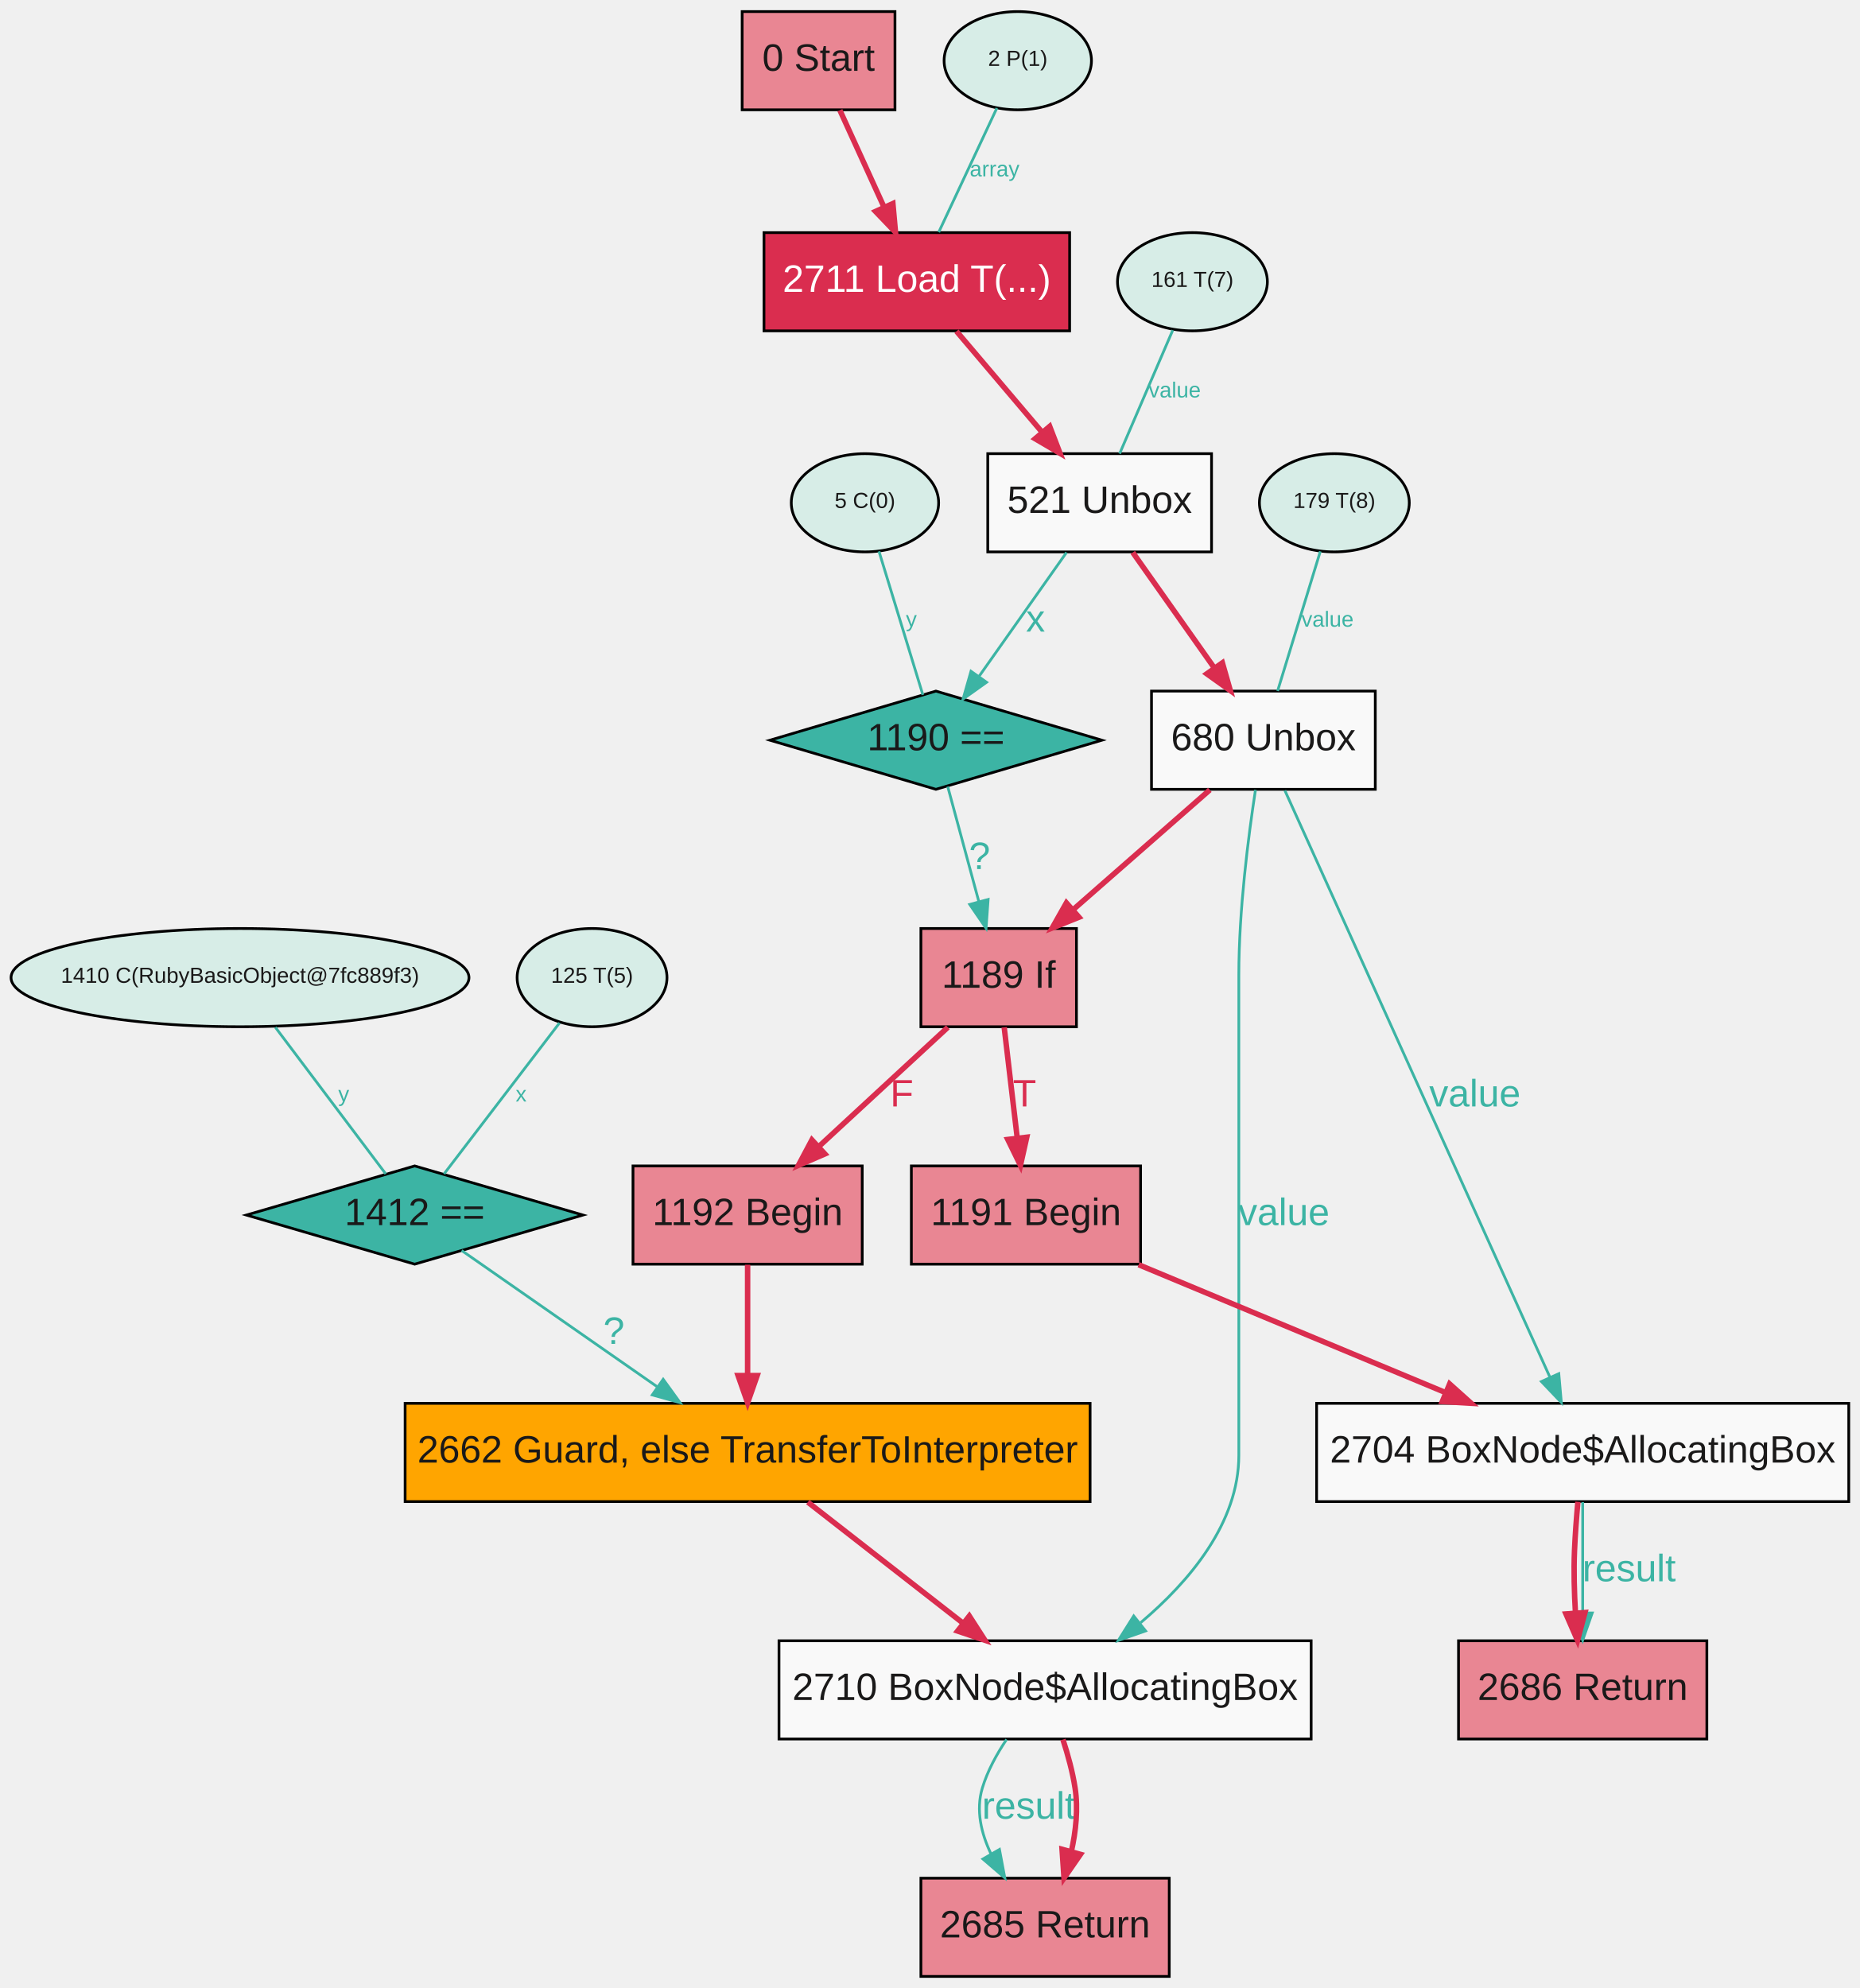
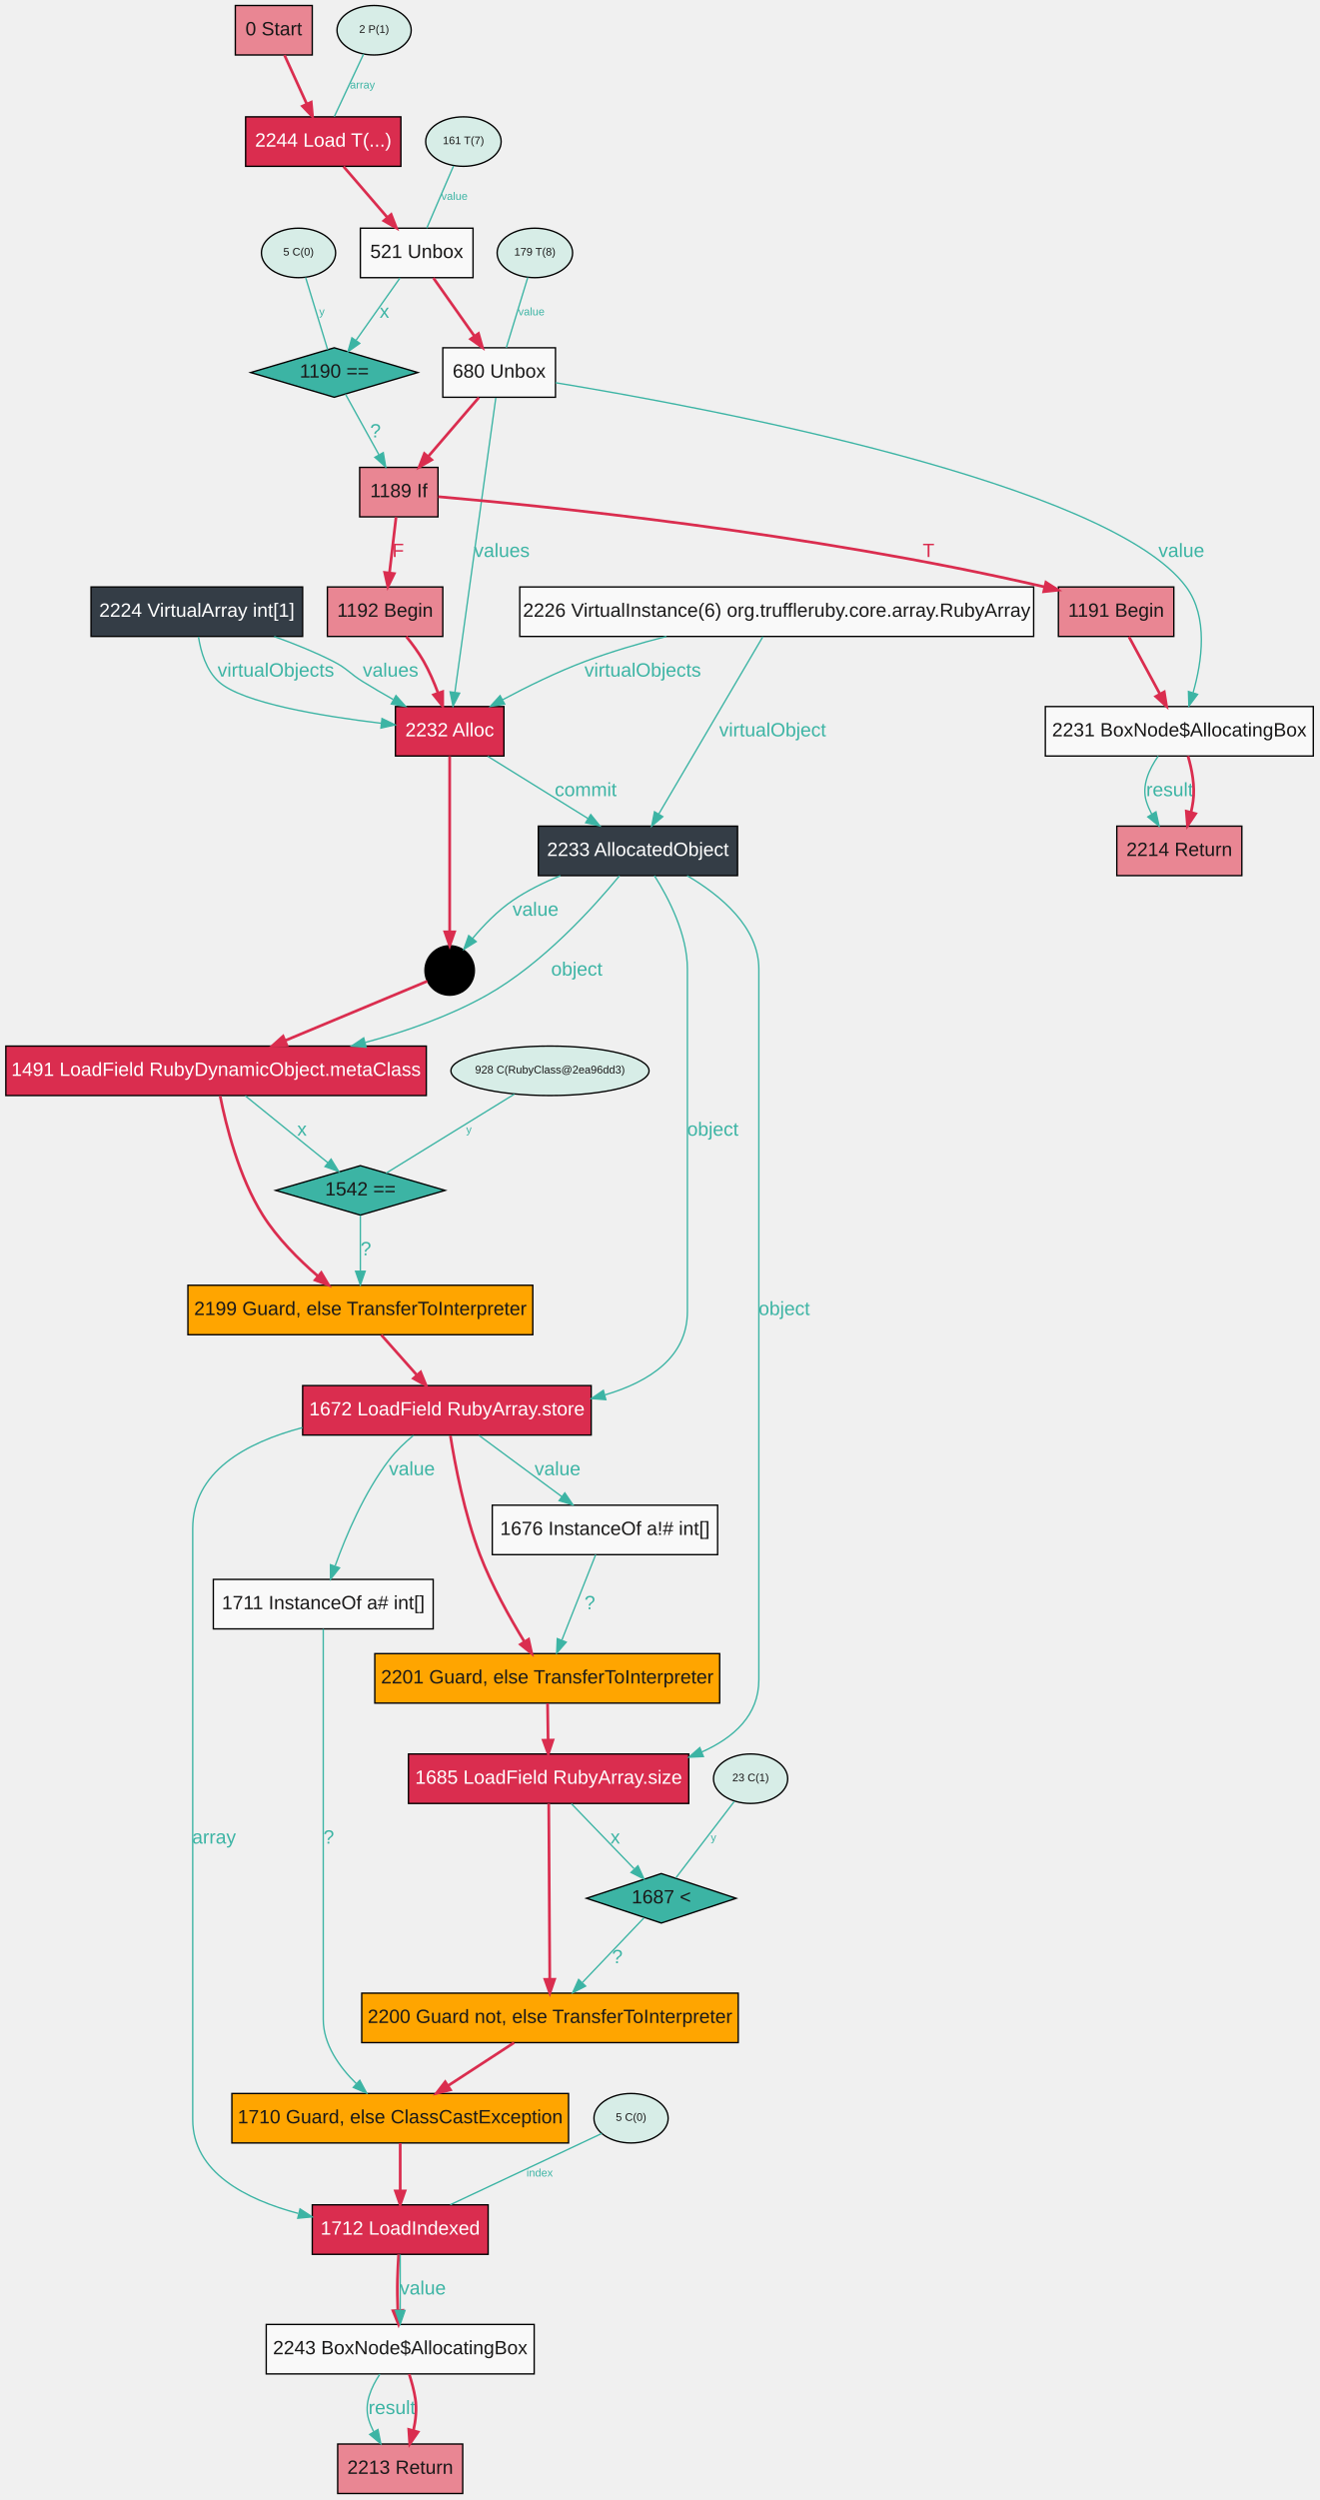
- <svg xmlns="http://www.w3.org/2000/svg" width="681pt" height="728pt" viewBox="0.00 0.00 681.45 728.00">
-   <g id="graph0" class="graph" transform="scale(1 1) rotate(0) translate(4 724)">
+ <svg xmlns="http://www.w3.org/2000/svg" width="960pt" height="1818pt" viewBox="0.00 0.00 959.50 1818.00">
+   <g id="graph0" class="graph" transform="scale(1 1) rotate(0) translate(4 1814)">
    <g id="node1" class="node">
-       <polygon fill="#e98693" stroke="black" points="323.95,-720 267.95,-720 267.95,-684 323.95,-684 323.95,-720" />
-       <text text-anchor="middle" x="295.95" y="-698.3" font-family="Arial" font-size="14.00" fill="#1a1919">0 Start</text>
+       <polygon fill="#e98693" stroke="black" points="223,-1810 167,-1810 167,-1774 223,-1774 223,-1810" />
+       <text text-anchor="middle" x="195" y="-1788.3" font-family="Arial" font-size="14.00" fill="#1a1919">0 Start</text>
+     </g>
+     <g id="node29" class="node">
+       <polygon fill="#da2d4f" stroke="black" points="287.5,-1729 174.5,-1729 174.5,-1693 287.5,-1693 287.5,-1729" />
+       <text text-anchor="middle" x="231" y="-1707.3" font-family="Arial" font-size="14.00" fill="#ffffff">2244 Load T(...)</text>
+     </g>
+     <g id="edge51" class="edge">
+       <path fill="none" stroke="#da2d4f" stroke-width="2" d="M202.81,-1773.86C207.53,-1763.51 213.64,-1750.1 218.96,-1738.41" />
+       <polygon fill="#da2d4f" stroke="#da2d4f" stroke-width="2" points="222.24,-1739.66 223.2,-1729.11 215.87,-1736.76 222.24,-1739.66" />
+     </g>
+     <g id="node2" class="node">
+       <polygon fill="#f9f9f9" stroke="black" points="340,-1648 258,-1648 258,-1612 340,-1612 340,-1648" />
+       <text text-anchor="middle" x="299" y="-1626.3" font-family="Arial" font-size="14.00" fill="#1a1919">521 Unbox</text>
+     </g>
+     <g id="node3" class="node">
+       <polygon fill="#f9f9f9" stroke="black" points="400,-1561 318,-1561 318,-1525 400,-1525 400,-1561" />
+       <text text-anchor="middle" x="359" y="-1539.3" font-family="Arial" font-size="14.00" fill="#1a1919">680 Unbox</text>
+     </g>
+     <g id="edge1" class="edge">
+       <path fill="none" stroke="#da2d4f" stroke-width="2" d="M311.14,-1611.8C319.68,-1599.7 331.26,-1583.3 340.88,-1569.67" />
+       <polygon fill="#da2d4f" stroke="#da2d4f" stroke-width="2" points="343.97,-1571.36 346.88,-1561.18 338.25,-1567.33 343.97,-1571.36" />
+     </g>
+     <g id="node5" class="node">
+       <polygon fill="#3cb4a4" stroke="black" points="239,-1561 178.17,-1543 239,-1525 299.83,-1543 239,-1561" />
+       <text text-anchor="middle" x="239" y="-1539.3" font-family="Arial" font-size="14.00" fill="#1a1919">1190 ==</text>
+     </g>
+     <g id="edge47" class="edge">
+       <path fill="none" stroke="#3cb4a4" d="M286.86,-1611.8C277.61,-1598.7 264.81,-1580.57 254.78,-1566.35" />
+       <polygon fill="#3cb4a4" stroke="#3cb4a4" points="257.57,-1564.23 248.94,-1558.08 251.85,-1568.27 257.57,-1564.23" />
+       <text text-anchor="middle" x="275.5" y="-1582.8" font-family="arial" font-size="14.00" fill="#3cb4a4">x</text>
+     </g>
+     <g id="node4" class="node">
+       <polygon fill="#e98693" stroke="black" points="314.5,-1474 257.5,-1474 257.5,-1438 314.5,-1438 314.5,-1474" />
+       <text text-anchor="middle" x="286" y="-1452.3" font-family="Arial" font-size="14.00" fill="#1a1919">1189 If</text>
+     </g>
+     <g id="edge2" class="edge">
+       <path fill="none" stroke="#da2d4f" stroke-width="2" d="M344.23,-1524.8C333.64,-1512.47 319.22,-1495.68 307.38,-1481.89" />
+       <polygon fill="#da2d4f" stroke="#da2d4f" stroke-width="2" points="309.92,-1479.48 300.75,-1474.18 304.61,-1484.04 309.92,-1479.48" />
+     </g>
+     <g id="node25" class="node">
+       <polygon fill="#f9f9f9" stroke="black" points="951.5,-1300 756.5,-1300 756.5,-1264 951.5,-1264 951.5,-1300" />
+       <text text-anchor="middle" x="854" y="-1278.3" font-family="Arial" font-size="14.00" fill="#1a1919">2231 BoxNode$AllocatingBox</text>
+     </g>
+     <g id="edge35" class="edge">
+       <path fill="none" stroke="#3cb4a4" d="M400.02,-1535.59C509.31,-1517.59 803.06,-1462.9 859,-1387 875.18,-1365.04 870.55,-1332.84 864.02,-1310.1" />
+       <polygon fill="#3cb4a4" stroke="#3cb4a4" points="867.3,-1308.86 860.95,-1300.38 860.63,-1310.97 867.3,-1308.86" />
+       <text text-anchor="middle" x="855.5" y="-1408.8" font-family="arial" font-size="14.00" fill="#3cb4a4">value</text>
+     </g>
+     <g id="node26" class="node">
+       <polygon fill="#da2d4f" stroke="black" points="362.5,-1300 283.5,-1300 283.5,-1264 362.5,-1264 362.5,-1300" />
+       <text text-anchor="middle" x="323" y="-1278.3" font-family="Arial" font-size="14.00" fill="#ffffff">2232 Alloc</text>
+     </g>
+     <g id="edge40" class="edge">
+       <path fill="none" stroke="#3cb4a4" d="M356.58,-1524.6C350.45,-1480.46 334.23,-1363.83 326.81,-1310.42" />
+       <polygon fill="#3cb4a4" stroke="#3cb4a4" points="330.25,-1309.74 325.41,-1300.32 323.32,-1310.71 330.25,-1309.74" />
+       <text text-anchor="middle" x="361" y="-1408.8" font-family="arial" font-size="14.00" fill="#3cb4a4">values</text>
+     </g>
+     <g id="node6" class="node">
+       <polygon fill="#e98693" stroke="black" points="850,-1387 766,-1387 766,-1351 850,-1351 850,-1387" />
+       <text text-anchor="middle" x="808" y="-1365.3" font-family="Arial" font-size="14.00" fill="#1a1919">1191 Begin</text>
+     </g>
+     <g id="edge4" class="edge">
+       <path fill="none" stroke="#da2d4f" stroke-width="2" d="M314.74,-1452.65C387.4,-1446.33 584.3,-1426.84 755.9,-1387.03" />
+       <polygon fill="#da2d4f" stroke="#da2d4f" stroke-width="2" points="756.93,-1390.38 765.87,-1384.69 755.33,-1383.57 756.93,-1390.38" />
+       <text text-anchor="middle" x="671.5" y="-1408.8" font-family="arial" font-size="14.00" fill="#da2d4f">T</text>
+     </g>
+     <g id="node7" class="node">
+       <polygon fill="#e98693" stroke="black" points="318,-1387 234,-1387 234,-1351 318,-1351 318,-1387" />
+       <text text-anchor="middle" x="276" y="-1365.3" font-family="Arial" font-size="14.00" fill="#1a1919">1192 Begin</text>
+     </g>
+     <g id="edge5" class="edge">
+       <path fill="none" stroke="#da2d4f" stroke-width="2" d="M283.98,-1437.8C282.61,-1426.16 280.77,-1410.55 279.2,-1397.24" />
+       <polygon fill="#da2d4f" stroke="#da2d4f" stroke-width="2" points="282.67,-1396.7 278.02,-1387.18 275.71,-1397.52 282.67,-1396.7" />
+       <text text-anchor="middle" x="285.5" y="-1408.8" font-family="arial" font-size="14.00" fill="#da2d4f">F</text>
+     </g>
+     <g id="edge3" class="edge">
+       <path fill="none" stroke="#3cb4a4" d="M247.19,-1527.19C253.87,-1515.1 263.49,-1497.7 271.48,-1483.25" />
+       <polygon fill="#3cb4a4" stroke="#3cb4a4" points="274.67,-1484.72 276.45,-1474.27 268.55,-1481.33 274.67,-1484.72" />
+       <text text-anchor="middle" x="269" y="-1495.8" font-family="arial" font-size="14.00" fill="#3cb4a4">?</text>
+     </g>
+     <g id="edge7" class="edge">
+       <path fill="none" stroke="#da2d4f" stroke-width="2" d="M817.31,-1350.8C823.79,-1338.82 832.56,-1322.62 839.9,-1309.06" />
+       <polygon fill="#da2d4f" stroke="#da2d4f" stroke-width="2" points="843.02,-1310.64 844.71,-1300.18 836.87,-1307.3 843.02,-1310.64" />
+     </g>
+     <g id="edge8" class="edge">
+       <path fill="none" stroke="#da2d4f" stroke-width="2" d="M291.38,-1350.97C295.83,-1345.49 300.45,-1339.22 304,-1333 308.1,-1325.82 311.64,-1317.59 314.53,-1309.91" />
+       <polygon fill="#da2d4f" stroke="#da2d4f" stroke-width="2" points="317.9,-1310.85 317.92,-1300.26 311.3,-1308.53 317.9,-1310.85" />
+     </g>
+     <g id="node8" class="node">
+       <ellipse fill="black" stroke="black" cx="323" cy="-1108" rx="18" ry="18" />
+     </g>
+     <g id="node9" class="node">
+       <polygon fill="#da2d4f" stroke="black" points="306,-1053 0,-1053 0,-1017 306,-1017 306,-1053" />
+       <text text-anchor="middle" x="153" y="-1031.3" font-family="Arial" font-size="14.00" fill="#ffffff">1491 LoadField RubyDynamicObject.metaClass</text>
+     </g>
+     <g id="edge10" class="edge">
+       <path fill="none" stroke="#da2d4f" stroke-width="2" d="M306.7,-1100.19C283.15,-1090.36 238.59,-1071.75 203.49,-1057.09" />
+       <polygon fill="#da2d4f" stroke="#da2d4f" stroke-width="2" points="204.44,-1053.69 193.86,-1053.07 201.74,-1060.15 204.44,-1053.69" />
+     </g>
+     <g id="node10" class="node">
+       <polygon fill="#3cb4a4" stroke="black" points="258,-966 196.33,-948 258,-930 319.67,-948 258,-966" />
+       <text text-anchor="middle" x="258" y="-944.3" font-family="Arial" font-size="14.00" fill="#1a1919">1542 ==</text>
+     </g>
+     <g id="edge13" class="edge">
+       <path fill="none" stroke="#3cb4a4" d="M174.25,-1016.8C191.71,-1002.66 216.42,-982.66 234.48,-968.04" />
+       <polygon fill="#3cb4a4" stroke="#3cb4a4" points="236.68,-970.76 242.25,-961.75 232.28,-965.32 236.68,-970.76" />
+       <text text-anchor="middle" x="215.5" y="-987.8" font-family="arial" font-size="14.00" fill="#3cb4a4">x</text>
+     </g>
+     <g id="node18" class="node">
+       <polygon fill="#ffa500" stroke="black" points="383.5,-879 132.5,-879 132.5,-843 383.5,-843 383.5,-879" />
+       <text text-anchor="middle" x="258" y="-857.3" font-family="Arial" font-size="14.00" fill="#1a1919">2199 Guard, else TransferToInterpreter</text>
+     </g>
+     <g id="edge12" class="edge">
+       <path fill="none" stroke="#da2d4f" stroke-width="2" d="M155.96,-1016.69C160.24,-995.1 169.6,-957.66 187,-930 197.56,-913.21 213.16,-897.66 227.05,-885.67" />
+       <polygon fill="#da2d4f" stroke="#da2d4f" stroke-width="2" points="229.55,-888.14 234.98,-879.04 225.06,-882.77 229.55,-888.14" />
+     </g>
+     <g id="edge27" class="edge">
+       <path fill="none" stroke="#3cb4a4" d="M258,-929.8C258,-918.16 258,-902.55 258,-889.24" />
+       <polygon fill="#3cb4a4" stroke="#3cb4a4" points="261.5,-889.18 258,-879.18 254.5,-889.18 261.5,-889.18" />
+       <text text-anchor="middle" x="262" y="-900.8" font-family="arial" font-size="14.00" fill="#3cb4a4">?</text>
+     </g>
+     <g id="node11" class="node">
+       <polygon fill="#da2d4f" stroke="black" points="426,-806 216,-806 216,-770 426,-770 426,-806" />
+       <text text-anchor="middle" x="321" y="-784.3" font-family="Arial" font-size="14.00" fill="#ffffff">1672 LoadField RubyArray.store</text>
+     </g>
+     <g id="node12" class="node">
+       <polygon fill="#f9f9f9" stroke="black" points="518,-719 354,-719 354,-683 518,-683 518,-719" />
+       <text text-anchor="middle" x="436" y="-697.3" font-family="Arial" font-size="14.00" fill="#1a1919">1676 InstanceOf a!# int[]</text>
+     </g>
+     <g id="edge17" class="edge">
+       <path fill="none" stroke="#3cb4a4" d="M344.27,-769.8C361.65,-756.95 385.59,-739.26 404.66,-725.17" />
+       <polygon fill="#3cb4a4" stroke="#3cb4a4" points="406.8,-727.93 412.76,-719.18 402.64,-722.3 406.8,-727.93" />
+       <text text-anchor="middle" x="401.5" y="-740.8" font-family="arial" font-size="14.00" fill="#3cb4a4">value</text>
+     </g>
+     <g id="node16" class="node">
+       <polygon fill="#f9f9f9" stroke="black" points="311,-665 151,-665 151,-629 311,-629 311,-665" />
+       <text text-anchor="middle" x="231" y="-643.3" font-family="Arial" font-size="14.00" fill="#1a1919">1711 InstanceOf a# int[]</text>
+     </g>
+     <g id="edge24" class="edge">
+       <path fill="none" stroke="#3cb4a4" d="M296.61,-769.76C290.34,-764.55 283.97,-758.48 279,-752 260.93,-728.43 247.6,-696.97 239.64,-674.84" />
+       <polygon fill="#3cb4a4" stroke="#3cb4a4" points="242.85,-673.4 236.26,-665.1 236.23,-675.69 242.85,-673.4" />
+       <text text-anchor="middle" x="295.5" y="-740.8" font-family="arial" font-size="14.00" fill="#3cb4a4">value</text>
+     </g>
+     <g id="node17" class="node">
+       <polygon fill="#da2d4f" stroke="black" points="351,-210 223,-210 223,-174 351,-174 351,-210" />
+       <text text-anchor="middle" x="287" y="-188.3" font-family="Arial" font-size="14.00" fill="#ffffff">1712 LoadIndexed</text>
+     </g>
+     <g id="edge46" class="edge">
+       <path fill="none" stroke="#3cb4a4" d="M215.8,-775.4C174.15,-764.39 136,-743.09 136,-702 136,-702 136,-702 136,-272 136,-233.71 174.6,-213.94 212.77,-203.76" />
+       <polygon fill="#3cb4a4" stroke="#3cb4a4" points="214.09,-207.04 222.96,-201.25 212.42,-200.24 214.09,-207.04" />
+       <text text-anchor="middle" x="151.5" y="-472.8" font-family="arial" font-size="14.00" fill="#3cb4a4">array</text>
+     </g>
+     <g id="node20" class="node">
+       <polygon fill="#ffa500" stroke="black" points="519.5,-611 268.5,-611 268.5,-575 519.5,-575 519.5,-611" />
+       <text text-anchor="middle" x="394" y="-589.3" font-family="Arial" font-size="14.00" fill="#1a1919">2201 Guard, else TransferToInterpreter</text>
+     </g>
+     <g id="edge16" class="edge">
+       <path fill="none" stroke="#da2d4f" stroke-width="2" d="M323.5,-769.64C326.86,-748.63 333.75,-712.43 345,-683 353.5,-660.76 366.66,-637.22 377.2,-619.95" />
+       <polygon fill="#da2d4f" stroke="#da2d4f" stroke-width="2" points="380.44,-621.38 382.75,-611.04 374.49,-617.68 380.44,-621.38" />
+     </g>
+     <g id="edge31" class="edge">
+       <path fill="none" stroke="#3cb4a4" d="M429.25,-682.97C422.62,-666.22 412.39,-640.41 404.66,-620.89" />
+       <polygon fill="#3cb4a4" stroke="#3cb4a4" points="407.81,-619.35 400.87,-611.34 401.3,-621.93 407.81,-619.35" />
+       <text text-anchor="middle" x="425" y="-643.3" font-family="arial" font-size="14.00" fill="#3cb4a4">?</text>
+     </g>
+     <g id="node13" class="node">
+       <polygon fill="#da2d4f" stroke="black" points="497,-538 293,-538 293,-502 497,-502 497,-538" />
+       <text text-anchor="middle" x="395" y="-516.3" font-family="Arial" font-size="14.00" fill="#ffffff">1685 LoadField RubyArray.size</text>
    </g>
    <g id="node14" class="node">
-       <polygon fill="#da2d4f" stroke="black" points="387.95,-639 275.95,-639 275.95,-603 387.95,-603 387.95,-639" />
-       <text text-anchor="middle" x="331.95" y="-617.3" font-family="Arial" font-size="14.00" fill="#ffffff">2711 Load T(...)</text>
+       <polygon fill="#3cb4a4" stroke="black" points="477,-451 422.54,-433 477,-415 531.46,-433 477,-451" />
+       <text text-anchor="middle" x="477" y="-429.3" font-family="Arial" font-size="14.00" fill="#1a1919">1687 &lt;</text>
+     </g>
+     <g id="edge20" class="edge">
+       <path fill="none" stroke="#3cb4a4" d="M411.59,-501.8C424.78,-488.13 443.27,-468.97 457.22,-454.5" />
+       <polygon fill="#3cb4a4" stroke="#3cb4a4" points="460.02,-456.64 464.45,-447.01 454.99,-451.78 460.02,-456.64" />
+       <text text-anchor="middle" x="443.5" y="-472.8" font-family="arial" font-size="14.00" fill="#3cb4a4">x</text>
+     </g>
+     <g id="node19" class="node">
+       <polygon fill="#ffa500" stroke="black" points="533,-364 259,-364 259,-328 533,-328 533,-364" />
+       <text text-anchor="middle" x="396" y="-342.3" font-family="Arial" font-size="14.00" fill="#1a1919">2200 Guard not, else TransferToInterpreter</text>
+     </g>
+     <g id="edge19" class="edge">
+       <path fill="none" stroke="#da2d4f" stroke-width="2" d="M395.1,-501.88C395.27,-472 395.63,-410.11 395.84,-374.27" />
+       <polygon fill="#da2d4f" stroke="#da2d4f" stroke-width="2" points="399.34,-374.07 395.9,-364.05 392.34,-374.03 399.34,-374.07" />
+     </g>
+     <g id="edge29" class="edge">
+       <path fill="none" stroke="#3cb4a4" d="M464.34,-418.72C452.45,-406.23 434.34,-387.23 419.75,-371.92" />
+       <polygon fill="#3cb4a4" stroke="#3cb4a4" points="421.92,-369.13 412.49,-364.3 416.85,-373.96 421.92,-369.13" />
+       <text text-anchor="middle" x="445" y="-385.8" font-family="arial" font-size="14.00" fill="#3cb4a4">?</text>
+     </g>
+     <g id="node15" class="node">
+       <polygon fill="#ffa500" stroke="black" points="409.5,-291 164.5,-291 164.5,-255 409.5,-255 409.5,-291" />
+       <text text-anchor="middle" x="287" y="-269.3" font-family="Arial" font-size="14.00" fill="#1a1919">1710 Guard, else ClassCastException</text>
    </g>
    <g id="edge23" class="edge">
-       <path fill="none" stroke="#da2d4f" stroke-width="2" d="M303.76,-683.86C308.48,-673.51 314.59,-660.1 319.91,-648.41" />
-       <polygon fill="#da2d4f" stroke="#da2d4f" stroke-width="2" points="323.19,-649.66 324.15,-639.11 316.82,-646.76 323.19,-649.66" />
-     </g>
-     <g id="node2" class="node">
-       <polygon fill="#f9f9f9" stroke="black" points="439.95,-558 357.95,-558 357.95,-522 439.95,-522 439.95,-558" />
-       <text text-anchor="middle" x="398.95" y="-536.3" font-family="Arial" font-size="14.00" fill="#1a1919">521 Unbox</text>
-     </g>
-     <g id="node3" class="node">
-       <polygon fill="#f9f9f9" stroke="black" points="499.95,-471 417.95,-471 417.95,-435 499.95,-435 499.95,-471" />
-       <text text-anchor="middle" x="458.95" y="-449.3" font-family="Arial" font-size="14.00" fill="#1a1919">680 Unbox</text>
-     </g>
-     <g id="edge1" class="edge">
-       <path fill="none" stroke="#da2d4f" stroke-width="2" d="M411.09,-521.8C419.63,-509.7 431.21,-493.3 440.83,-479.67" />
-       <polygon fill="#da2d4f" stroke="#da2d4f" stroke-width="2" points="443.92,-481.36 446.83,-471.18 438.2,-477.33 443.92,-481.36" />
-     </g>
-     <g id="node5" class="node">
-       <polygon fill="#3cb4a4" stroke="black" points="338.95,-471 278.12,-453 338.95,-435 399.78,-453 338.95,-471" />
-       <text text-anchor="middle" x="338.95" y="-449.3" font-family="Arial" font-size="14.00" fill="#1a1919">1190 ==</text>
+       <path fill="none" stroke="#da2d4f" stroke-width="2" d="M287,-254.86C287,-244.71 287,-231.63 287,-220.12" />
+       <polygon fill="#da2d4f" stroke="#da2d4f" stroke-width="2" points="290.5,-220.11 287,-210.11 283.5,-220.11 290.5,-220.11" />
+     </g>
+     <g id="edge22" class="edge">
+       <path fill="none" stroke="#3cb4a4" d="M231,-628.94C231,-611.02 231,-582.03 231,-557 231,-557 231,-557 231,-345 231,-326.76 242.54,-310.45 255.14,-298.08" />
+       <polygon fill="#3cb4a4" stroke="#3cb4a4" points="257.58,-300.59 262.6,-291.26 252.86,-295.42 257.58,-300.59" />
+       <text text-anchor="middle" x="235" y="-472.8" font-family="arial" font-size="14.00" fill="#3cb4a4">?</text>
+     </g>
+     <g id="node28" class="node">
+       <polygon fill="#f9f9f9" stroke="black" points="384.5,-123 189.5,-123 189.5,-87 384.5,-87 384.5,-123" />
+       <text text-anchor="middle" x="287" y="-101.3" font-family="Arial" font-size="14.00" fill="#1a1919">2243 BoxNode$AllocatingBox</text>
+     </g>
+     <g id="edge26" class="edge">
+       <path fill="none" stroke="#da2d4f" stroke-width="2" d="M285.83,-173.92C285.49,-168.22 285.17,-161.84 285,-156 284.79,-148.65 284.94,-140.69 285.23,-133.33" />
+       <polygon fill="#da2d4f" stroke="#da2d4f" stroke-width="2" points="288.74,-133.28 285.73,-123.12 281.74,-132.94 288.74,-133.28" />
+     </g>
+     <g id="edge44" class="edge">
+       <path fill="none" stroke="#3cb4a4" d="M287,-173.8C287,-162.16 287,-146.55 287,-133.24" />
+       <polygon fill="#3cb4a4" stroke="#3cb4a4" points="290.5,-133.18 287,-123.18 283.5,-133.18 290.5,-133.18" />
+       <text text-anchor="middle" x="303.5" y="-144.8" font-family="arial" font-size="14.00" fill="#3cb4a4">value</text>
+     </g>
+     <g id="edge28" class="edge">
+       <path fill="none" stroke="#da2d4f" stroke-width="2" d="M273.25,-842.81C280.99,-834.09 290.53,-823.34 299.04,-813.75" />
+       <polygon fill="#da2d4f" stroke="#da2d4f" stroke-width="2" points="301.87,-815.83 305.89,-806.03 296.63,-811.19 301.87,-815.83" />
+     </g>
+     <g id="edge30" class="edge">
+       <path fill="none" stroke="#da2d4f" stroke-width="2" d="M369.89,-327.99C355.44,-318.58 337.29,-306.76 321.66,-296.57" />
+       <polygon fill="#da2d4f" stroke="#da2d4f" stroke-width="2" points="323.56,-293.64 313.27,-291.11 319.74,-299.5 323.56,-293.64" />
+     </g>
+     <g id="edge32" class="edge">
+       <path fill="none" stroke="#da2d4f" stroke-width="2" d="M394.24,-574.81C394.36,-566.79 394.49,-557.05 394.62,-548.07" />
+       <polygon fill="#da2d4f" stroke="#da2d4f" stroke-width="2" points="398.12,-548.08 394.76,-538.03 391.12,-547.98 398.12,-548.08" />
+     </g>
+     <g id="node21" class="node">
+       <polygon fill="#e98693" stroke="black" points="332.5,-36 241.5,-36 241.5,0 332.5,0 332.5,-36" />
+       <text text-anchor="middle" x="287" y="-14.3" font-family="Arial" font-size="14.00" fill="#1a1919">2213 Return</text>
+     </g>
+     <g id="node22" class="node">
+       <polygon fill="#e98693" stroke="black" points="899.5,-1213 808.5,-1213 808.5,-1177 899.5,-1177 899.5,-1213" />
+       <text text-anchor="middle" x="854" y="-1191.3" font-family="Arial" font-size="14.00" fill="#1a1919">2214 Return</text>
+     </g>
+     <g id="node23" class="node">
+       <polygon fill="#343d46" stroke="black" points="216,-1387 62,-1387 62,-1351 216,-1351 216,-1387" />
+       <text text-anchor="middle" x="139" y="-1365.3" font-family="Arial" font-size="14.00" fill="#ffffff">2224 VirtualArray int[1]</text>
+     </g>
+     <g id="edge38" class="edge">
+       <path fill="none" stroke="#3cb4a4" d="M140.18,-1350.81C141.85,-1339.89 145.79,-1326.3 155,-1318 172.16,-1302.54 230.18,-1292.97 273.25,-1287.82" />
+       <polygon fill="#3cb4a4" stroke="#3cb4a4" points="273.76,-1291.29 283.3,-1286.67 272.96,-1284.33 273.76,-1291.29" />
+       <text text-anchor="middle" x="196.5" y="-1321.8" font-family="arial" font-size="14.00" fill="#3cb4a4">virtualObjects</text>
+     </g>
+     <g id="edge39" class="edge">
+       <path fill="none" stroke="#3cb4a4" d="M195.3,-1350.93C209.53,-1345.85 224.59,-1339.8 238,-1333 248.56,-1327.65 249.93,-1324.21 260,-1318 266.96,-1313.7 274.48,-1309.32 281.81,-1305.17" />
+       <polygon fill="#3cb4a4" stroke="#3cb4a4" points="283.92,-1308 290.95,-1300.07 280.51,-1301.89 283.92,-1308" />
+       <text text-anchor="middle" x="280" y="-1321.8" font-family="arial" font-size="14.00" fill="#3cb4a4">values</text>
+     </g>
+     <g id="node24" class="node">
+       <polygon fill="#f9f9f9" stroke="black" points="748,-1387 374,-1387 374,-1351 748,-1351 748,-1387" />
+       <text text-anchor="middle" x="561" y="-1365.3" font-family="Arial" font-size="14.00" fill="#1a1919">2226 VirtualInstance(6) org.truffleruby.core.array.RubyArray</text>
+     </g>
+     <g id="edge37" class="edge">
+       <path fill="none" stroke="#3cb4a4" d="M480.69,-1350.99C461.22,-1345.99 440.65,-1339.96 422,-1333 401.41,-1325.32 379.51,-1314.55 361.55,-1304.97" />
+       <polygon fill="#3cb4a4" stroke="#3cb4a4" points="363.01,-1301.78 352.55,-1300.1 359.68,-1307.94 363.01,-1301.78" />
+       <text text-anchor="middle" x="463.5" y="-1321.8" font-family="arial" font-size="14.00" fill="#3cb4a4">virtualObjects</text>
+     </g>
+     <g id="node27" class="node">
+       <polygon fill="#343d46" stroke="black" points="532.5,-1213 387.5,-1213 387.5,-1177 532.5,-1177 532.5,-1213" />
+       <text text-anchor="middle" x="460" y="-1191.3" font-family="Arial" font-size="14.00" fill="#ffffff">2233 AllocatedObject</text>
+     </g>
+     <g id="edge42" class="edge">
+       <path fill="none" stroke="#3cb4a4" d="M550.95,-1350.88C533.17,-1320.61 496.12,-1257.51 475.21,-1221.9" />
+       <polygon fill="#3cb4a4" stroke="#3cb4a4" points="478.09,-1219.9 470.01,-1213.05 472.06,-1223.45 478.09,-1219.9" />
+       <text text-anchor="middle" x="558" y="-1278.3" font-family="arial" font-size="14.00" fill="#3cb4a4">virtualObject</text>
+     </g>
+     <g id="edge34" class="edge">
+       <path fill="none" stroke="#3cb4a4" d="M838.62,-1263.92C831.99,-1254.49 826.47,-1242.4 830,-1231 830.98,-1227.83 832.36,-1224.7 833.96,-1221.68" />
+       <polygon fill="#3cb4a4" stroke="#3cb4a4" points="837,-1223.42 839.29,-1213.07 831.05,-1219.74 837,-1223.42" />
+       <text text-anchor="middle" x="847" y="-1234.8" font-family="arial" font-size="14.00" fill="#3cb4a4">result</text>
+     </g>
+     <g id="edge36" class="edge">
+       <path fill="none" stroke="#da2d4f" stroke-width="2" d="M860.31,-1263.96C863.15,-1254.33 865.55,-1242.05 864,-1231 863.64,-1228.43 863.14,-1225.78 862.55,-1223.14" />
+       <polygon fill="#da2d4f" stroke="#da2d4f" stroke-width="2" points="865.87,-1222.03 859.96,-1213.24 859.1,-1223.8 865.87,-1222.03" />
+     </g>
+     <g id="edge41" class="edge">
+       <path fill="none" stroke="#da2d4f" stroke-width="2" d="M323,-1263.88C323,-1234 323,-1172.11 323,-1136.27" />
+       <polygon fill="#da2d4f" stroke="#da2d4f" stroke-width="2" points="326.5,-1136.05 323,-1126.05 319.5,-1136.05 326.5,-1136.05" />
+     </g>
+     <g id="edge43" class="edge">
+       <path fill="none" stroke="#3cb4a4" d="M350.72,-1263.8C371.71,-1250.78 400.72,-1232.78 423.57,-1218.6" />
+       <polygon fill="#3cb4a4" stroke="#3cb4a4" points="425.67,-1221.42 432.32,-1213.18 421.97,-1215.47 425.67,-1221.42" />
+       <text text-anchor="middle" x="422" y="-1234.8" font-family="arial" font-size="14.00" fill="#3cb4a4">commit</text>
+     </g>
+     <g id="edge9" class="edge">
+       <path fill="none" stroke="#3cb4a4" d="M403.6,-1176.96C391.66,-1172.1 379.5,-1166.14 369,-1159 357.99,-1151.51 347.74,-1140.9 339.72,-1131.38" />
+       <polygon fill="#3cb4a4" stroke="#3cb4a4" points="342.29,-1128.99 333.29,-1123.4 336.84,-1133.38 342.29,-1128.99" />
+       <text text-anchor="middle" x="385.5" y="-1147.8" font-family="arial" font-size="14.00" fill="#3cb4a4">value</text>
+     </g>
+     <g id="edge11" class="edge">
+       <path fill="none" stroke="#3cb4a4" d="M446.62,-1176.92C427.61,-1153.79 390.54,-1112.81 350,-1090 323,-1074.81 291.48,-1063.7 261.67,-1055.65" />
+       <polygon fill="#3cb4a4" stroke="#3cb4a4" points="262.2,-1052.17 251.64,-1053.03 260.43,-1058.94 262.2,-1052.17" />
+       <text text-anchor="middle" x="415.5" y="-1104.3" font-family="arial" font-size="14.00" fill="#3cb4a4">object</text>
+     </g>
+     <g id="edge15" class="edge">
+       <path fill="none" stroke="#3cb4a4" d="M471.99,-1176.98C482.46,-1160.43 496,-1134.16 496,-1109 496,-1109 496,-1109 496,-860 496,-826.95 468.87,-808.92 435.97,-799.2" />
+       <polygon fill="#3cb4a4" stroke="#3cb4a4" points="436.65,-795.76 426.08,-796.56 434.84,-802.53 436.65,-795.76" />
+       <text text-anchor="middle" x="514.5" y="-987.8" font-family="arial" font-size="14.00" fill="#3cb4a4">object</text>
    </g>
    <g id="edge18" class="edge">
-       <path fill="none" stroke="#3cb4a4" d="M386.81,-521.8C377.56,-508.7 364.76,-490.57 354.72,-476.35" />
-       <polygon fill="#3cb4a4" stroke="#3cb4a4" points="357.52,-474.23 348.89,-468.08 351.8,-478.27 357.52,-474.23" />
-       <text text-anchor="middle" x="375.45" y="-492.8" font-family="arial" font-size="14.00" fill="#3cb4a4">x</text>
-     </g>
-     <g id="node4" class="node">
-       <polygon fill="#e98693" stroke="black" points="390.45,-384 333.45,-384 333.45,-348 390.45,-348 390.45,-384" />
-       <text text-anchor="middle" x="361.95" y="-362.3" font-family="Arial" font-size="14.00" fill="#1a1919">1189 If</text>
-     </g>
-     <g id="edge2" class="edge">
-       <path fill="none" stroke="#da2d4f" stroke-width="2" d="M439.32,-434.8C424.99,-422.24 405.37,-405.05 389.48,-391.12" />
-       <polygon fill="#da2d4f" stroke="#da2d4f" stroke-width="2" points="391.38,-388.13 381.55,-384.18 386.76,-393.4 391.38,-388.13" />
-     </g>
-     <g id="node12" class="node">
-       <polygon fill="#f9f9f9" stroke="black" points="673.45,-210 478.45,-210 478.45,-174 673.45,-174 673.45,-210" />
-       <text text-anchor="middle" x="575.95" y="-188.3" font-family="Arial" font-size="14.00" fill="#1a1919">2704 BoxNode$AllocatingBox</text>
+       <path fill="none" stroke="#3cb4a4" d="M495.79,-1176.99C520.16,-1162.66 548,-1139.59 548,-1109 548,-1109 548,-1109 548,-592 548,-566.29 530.01,-549.87 506.37,-539.38" />
+       <polygon fill="#3cb4a4" stroke="#3cb4a4" points="507.64,-536.12 497.05,-535.65 505.03,-542.62 507.64,-536.12" />
+       <text text-anchor="middle" x="566.5" y="-857.3" font-family="arial" font-size="14.00" fill="#3cb4a4">object</text>
+     </g>
+     <g id="edge33" class="edge">
+       <path fill="none" stroke="#3cb4a4" d="M272.25,-86.88C265.89,-77.44 260.6,-65.35 264,-54 264.91,-50.96 266.17,-47.95 267.65,-45.03" />
+       <polygon fill="#3cb4a4" stroke="#3cb4a4" points="270.82,-46.55 272.9,-36.16 264.79,-42.98 270.82,-46.55" />
+       <text text-anchor="middle" x="281" y="-57.8" font-family="arial" font-size="14.00" fill="#3cb4a4">result</text>
+     </g>
+     <g id="edge45" class="edge">
+       <path fill="none" stroke="#da2d4f" stroke-width="2" d="M293.55,-86.8C295.37,-81.21 297.09,-74.92 298,-69 299.17,-61.39 298.29,-53.2 296.61,-45.71" />
+       <polygon fill="#da2d4f" stroke="#da2d4f" stroke-width="2" points="299.97,-44.74 293.94,-36.02 293.22,-46.59 299.97,-44.74" />
+     </g>
+     <g id="edge52" class="edge">
+       <path fill="none" stroke="#da2d4f" stroke-width="2" d="M245.75,-1692.86C255.02,-1682.09 267.13,-1668.02 277.46,-1656.02" />
+       <polygon fill="#da2d4f" stroke="#da2d4f" stroke-width="2" points="280.4,-1657.97 284.27,-1648.11 275.1,-1653.4 280.4,-1657.97" />
+     </g>
+     <g id="node30" class="node">
+       <ellipse fill="#d7ede7" stroke="black" cx="213" cy="-1630" rx="27" ry="18" />
+       <text text-anchor="middle" x="213" y="-1628.1" font-family="Arial" font-size="8.00" fill="#1a1919">5 C(0)</text>
+     </g>
+     <g id="edge6" class="edge">
+       <path fill="none" stroke="#3cb4a4" d="M218.14,-1612.21C222.81,-1596.92 229.66,-1574.52 234.22,-1559.61" />
+       <text text-anchor="middle" x="230" y="-1584.6" font-family="arial" font-size="8.00" fill="#3cb4a4">y</text>
+     </g>
+     <g id="node31" class="node">
+       <ellipse fill="#d7ede7" stroke="black" cx="396" cy="-1035" rx="72.08" ry="18" />
+       <text text-anchor="middle" x="396" y="-1033.1" font-family="Arial" font-size="8.00" fill="#1a1919">928 C(RubyClass@2ea96dd3)</text>
    </g>
    <g id="edge14" class="edge">
-       <path fill="none" stroke="#3cb4a4" d="M466.81,-434.6C486.83,-390.28 539.88,-272.85 563.87,-219.75" />
-       <polygon fill="#3cb4a4" stroke="#3cb4a4" points="567.2,-220.87 568.13,-210.32 560.82,-217.99 567.2,-220.87" />
-       <text text-anchor="middle" x="536.45" y="-318.8" font-family="arial" font-size="14.00" fill="#3cb4a4">value</text>
-     </g>
-     <g id="node13" class="node">
-       <polygon fill="#f9f9f9" stroke="black" points="476.45,-123 281.45,-123 281.45,-87 476.45,-87 476.45,-123" />
-       <text text-anchor="middle" x="378.95" y="-101.3" font-family="Arial" font-size="14.00" fill="#1a1919">2710 BoxNode$AllocatingBox</text>
-     </g>
-     <g id="edge16" class="edge">
-       <path fill="none" stroke="#3cb4a4" d="M456.05,-434.8C453.42,-417.67 449.95,-390.59 449.95,-367 449.95,-367 449.95,-367 449.95,-191 449.95,-166.16 431.86,-144.74 413.95,-129.61" />
-       <polygon fill="#3cb4a4" stroke="#3cb4a4" points="415.79,-126.61 405.79,-123.12 411.43,-132.09 415.79,-126.61" />
-       <text text-anchor="middle" x="466.45" y="-275.3" font-family="arial" font-size="14.00" fill="#3cb4a4">value</text>
-     </g>
-     <g id="node6" class="node">
-       <polygon fill="#e98693" stroke="black" points="413.95,-297 329.95,-297 329.95,-261 413.95,-261 413.95,-297" />
-       <text text-anchor="middle" x="371.95" y="-275.3" font-family="Arial" font-size="14.00" fill="#1a1919">1191 Begin</text>
-     </g>
-     <g id="edge4" class="edge">
-       <path fill="none" stroke="#da2d4f" stroke-width="2" d="M363.97,-347.8C365.34,-336.16 367.18,-320.55 368.75,-307.24" />
-       <polygon fill="#da2d4f" stroke="#da2d4f" stroke-width="2" points="372.24,-307.52 369.93,-297.18 365.28,-306.7 372.24,-307.52" />
-       <text text-anchor="middle" x="371.45" y="-318.8" font-family="arial" font-size="14.00" fill="#da2d4f">T</text>
-     </g>
-     <g id="node7" class="node">
-       <polygon fill="#e98693" stroke="black" points="311.95,-297 227.95,-297 227.95,-261 311.95,-261 311.95,-297" />
-       <text text-anchor="middle" x="269.95" y="-275.3" font-family="Arial" font-size="14.00" fill="#1a1919">1192 Begin</text>
-     </g>
-     <g id="edge5" class="edge">
-       <path fill="none" stroke="#da2d4f" stroke-width="2" d="M343.33,-347.8C329.74,-335.24 311.13,-318.05 296.06,-304.12" />
-       <polygon fill="#da2d4f" stroke="#da2d4f" stroke-width="2" points="298.26,-301.39 288.54,-297.18 293.51,-306.53 298.26,-301.39" />
-       <text text-anchor="middle" x="326.45" y="-318.8" font-family="arial" font-size="14.00" fill="#da2d4f">F</text>
-     </g>
-     <g id="edge3" class="edge">
-       <path fill="none" stroke="#3cb4a4" d="M343.28,-436.01C346.47,-424.21 350.89,-407.86 354.63,-394.04" />
-       <polygon fill="#3cb4a4" stroke="#3cb4a4" points="358.09,-394.65 357.33,-384.08 351.34,-392.82 358.09,-394.65" />
-       <text text-anchor="middle" x="354.95" y="-405.8" font-family="arial" font-size="14.00" fill="#3cb4a4">?</text>
-     </g>
-     <g id="edge7" class="edge">
-       <path fill="none" stroke="#da2d4f" stroke-width="2" d="M413.23,-260.8C445.69,-247.27 491.05,-228.38 525.63,-213.97" />
-       <polygon fill="#da2d4f" stroke="#da2d4f" stroke-width="2" points="527.19,-217.11 535.08,-210.03 524.5,-210.65 527.19,-217.11" />
-     </g>
-     <g id="node9" class="node">
-       <polygon fill="#ffa500" stroke="black" points="395.45,-210 144.45,-210 144.45,-174 395.45,-174 395.45,-210" />
-       <text text-anchor="middle" x="269.95" y="-188.3" font-family="Arial" font-size="14.00" fill="#1a1919">2662 Guard, else TransferToInterpreter</text>
-     </g>
-     <g id="edge8" class="edge">
-       <path fill="none" stroke="#da2d4f" stroke-width="2" d="M269.95,-260.8C269.95,-249.16 269.95,-233.55 269.95,-220.24" />
-       <polygon fill="#da2d4f" stroke="#da2d4f" stroke-width="2" points="273.45,-220.18 269.95,-210.18 266.45,-220.18 273.45,-220.18" />
-     </g>
-     <g id="node8" class="node">
-       <polygon fill="#3cb4a4" stroke="black" points="147.95,-297 86.28,-279 147.95,-261 209.62,-279 147.95,-297" />
-       <text text-anchor="middle" x="147.95" y="-275.3" font-family="Arial" font-size="14.00" fill="#1a1919">1412 ==</text>
-     </g>
-     <g id="edge10" class="edge">
-       <path fill="none" stroke="#3cb4a4" d="M165.17,-266C183.69,-253.1 213.59,-232.27 236.72,-216.15" />
-       <polygon fill="#3cb4a4" stroke="#3cb4a4" points="239.01,-218.82 245.22,-210.23 235.01,-213.08 239.01,-218.82" />
-       <text text-anchor="middle" x="220.95" y="-231.8" font-family="arial" font-size="14.00" fill="#3cb4a4">?</text>
-     </g>
-     <g id="edge11" class="edge">
-       <path fill="none" stroke="#da2d4f" stroke-width="2" d="M292.01,-173.8C308.41,-161.01 330.97,-143.42 349,-129.36" />
-       <polygon fill="#da2d4f" stroke="#da2d4f" stroke-width="2" points="351.19,-132.08 356.92,-123.18 346.89,-126.56 351.19,-132.08" />
-     </g>
-     <g id="node10" class="node">
-       <polygon fill="#e98693" stroke="black" points="424.45,-36 333.45,-36 333.45,0 424.45,0 424.45,-36" />
-       <text text-anchor="middle" x="378.95" y="-14.3" font-family="Arial" font-size="14.00" fill="#1a1919">2685 Return</text>
-     </g>
-     <g id="node11" class="node">
-       <polygon fill="#e98693" stroke="black" points="621.45,-123 530.45,-123 530.45,-87 621.45,-87 621.45,-123" />
-       <text text-anchor="middle" x="575.95" y="-101.3" font-family="Arial" font-size="14.00" fill="#1a1919">2686 Return</text>
-     </g>
-     <g id="edge13" class="edge">
-       <path fill="none" stroke="#3cb4a4" d="M575.95,-173.8C575.95,-162.16 575.95,-146.55 575.95,-133.24" />
-       <polygon fill="#3cb4a4" stroke="#3cb4a4" points="579.45,-133.18 575.95,-123.18 572.45,-133.18 579.45,-133.18" />
-       <text text-anchor="middle" x="592.95" y="-144.8" font-family="arial" font-size="14.00" fill="#3cb4a4">result</text>
-     </g>
-     <g id="edge15" class="edge">
-       <path fill="none" stroke="#da2d4f" stroke-width="2" d="M574.19,-173.93C573.68,-168.23 573.2,-161.85 572.95,-156 572.64,-148.64 572.86,-140.69 573.29,-133.33" />
-       <polygon fill="#da2d4f" stroke="#da2d4f" stroke-width="2" points="576.8,-133.35 574.05,-123.12 569.82,-132.83 576.8,-133.35" />
-     </g>
-     <g id="edge12" class="edge">
-       <path fill="none" stroke="#3cb4a4" d="M364.84,-86.84C361.22,-81.46 357.83,-75.27 355.95,-69 353.54,-60.93 355.51,-52.49 359.14,-44.89" />
-       <polygon fill="#3cb4a4" stroke="#3cb4a4" points="362.24,-46.53 364.2,-36.12 356.17,-43.03 362.24,-46.53" />
-       <text text-anchor="middle" x="372.95" y="-57.8" font-family="arial" font-size="14.00" fill="#3cb4a4">result</text>
-     </g>
-     <g id="edge17" class="edge">
-       <path fill="none" stroke="#da2d4f" stroke-width="2" d="M385.5,-86.8C387.32,-81.21 389.04,-74.92 389.95,-69 391.12,-61.39 390.24,-53.2 388.56,-45.71" />
-       <polygon fill="#da2d4f" stroke="#da2d4f" stroke-width="2" points="391.92,-44.74 385.89,-36.02 385.17,-46.59 391.92,-44.74" />
-     </g>
-     <g id="edge24" class="edge">
-       <path fill="none" stroke="#da2d4f" stroke-width="2" d="M346.49,-602.86C355.62,-592.09 367.55,-578.02 377.73,-566.02" />
-       <polygon fill="#da2d4f" stroke="#da2d4f" stroke-width="2" points="380.64,-568 384.44,-558.11 375.3,-563.47 380.64,-568" />
-     </g>
-     <g id="node15" class="node">
-       <ellipse fill="#d7ede7" stroke="black" cx="312.95" cy="-540" rx="27" ry="18" />
-       <text text-anchor="middle" x="312.95" y="-538.1" font-family="Arial" font-size="8.00" fill="#1a1919">5 C(0)</text>
-     </g>
-     <g id="edge6" class="edge">
-       <path fill="none" stroke="#3cb4a4" d="M318.09,-522.21C322.76,-506.92 329.61,-484.52 334.17,-469.61" />
-       <text text-anchor="middle" x="329.95" y="-494.6" font-family="arial" font-size="8.00" fill="#3cb4a4">y</text>
-     </g>
-     <g id="node16" class="node">
-       <ellipse fill="#d7ede7" stroke="black" cx="83.95" cy="-366" rx="83.9" ry="18" />
-       <text text-anchor="middle" x="83.95" y="-364.1" font-family="Arial" font-size="8.00" fill="#1a1919">1410 C(RubyBasicObject@7fc889f3)</text>
-     </g>
-     <g id="edge9" class="edge">
-       <path fill="none" stroke="#3cb4a4" d="M96.9,-347.8C108.81,-331.98 126.25,-308.82 137.35,-294.08" />
-       <text text-anchor="middle" x="121.95" y="-320.6" font-family="arial" font-size="8.00" fill="#3cb4a4">y</text>
-     </g>
-     <g id="node17" class="node">
-       <ellipse fill="#d7ede7" stroke="black" cx="212.95" cy="-366" rx="27.46" ry="18" />
-       <text text-anchor="middle" x="212.95" y="-364.1" font-family="Arial" font-size="8.00" fill="#1a1919">125 T(5)</text>
-     </g>
-     <g id="edge19" class="edge">
-       <path fill="none" stroke="#3cb4a4" d="M201.03,-349.41C188.93,-333.59 170.38,-309.33 158.72,-294.08" />
-       <text text-anchor="middle" x="186.95" y="-320.6" font-family="arial" font-size="8.00" fill="#3cb4a4">x</text>
-     </g>
-     <g id="node18" class="node">
-       <ellipse fill="#d7ede7" stroke="black" cx="432.95" cy="-621" rx="27.46" ry="18" />
-       <text text-anchor="middle" x="432.95" y="-619.1" font-family="Arial" font-size="8.00" fill="#1a1919">161 T(7)</text>
-     </g>
-     <g id="edge20" class="edge">
-       <path fill="none" stroke="#3cb4a4" d="M425.74,-603.25C420.01,-589.93 412.03,-571.38 406.27,-558" />
-       <text text-anchor="middle" x="426.45" y="-578.6" font-family="arial" font-size="8.00" fill="#3cb4a4">value</text>
-     </g>
-     <g id="node19" class="node">
-       <ellipse fill="#d7ede7" stroke="black" cx="484.95" cy="-540" rx="27.46" ry="18" />
-       <text text-anchor="middle" x="484.95" y="-538.1" font-family="Arial" font-size="8.00" fill="#1a1919">179 T(8)</text>
+       <path fill="none" stroke="#3cb4a4" d="M370.04,-1018.01C342.87,-1001.28 300.88,-975.41 276.76,-960.55" />
+       <text text-anchor="middle" x="337" y="-989.6" font-family="arial" font-size="8.00" fill="#3cb4a4">y</text>
+     </g>
+     <g id="node32" class="node">
+       <ellipse fill="#d7ede7" stroke="black" cx="542" cy="-520" rx="27" ry="18" />
+       <text text-anchor="middle" x="542" y="-518.1" font-family="Arial" font-size="8.00" fill="#1a1919">23 C(1)</text>
    </g>
    <g id="edge21" class="edge">
-       <path fill="none" stroke="#3cb4a4" d="M479.81,-522.21C475.28,-507.4 468.72,-485.93 464.16,-471.05" />
-       <text text-anchor="middle" x="482.45" y="-494.6" font-family="arial" font-size="8.00" fill="#3cb4a4">value</text>
-     </g>
-     <g id="node20" class="node">
-       <ellipse fill="#d7ede7" stroke="black" cx="368.95" cy="-702" rx="27" ry="18" />
-       <text text-anchor="middle" x="368.95" y="-700.1" font-family="Arial" font-size="8.00" fill="#1a1919">2 P(1)</text>
-     </g>
-     <g id="edge22" class="edge">
-       <path fill="none" stroke="#3cb4a4" d="M361.28,-684.63C355.06,-671.34 346.31,-652.67 339.99,-639.17" />
-       <text text-anchor="middle" x="360.45" y="-659.6" font-family="arial" font-size="8.00" fill="#3cb4a4">array</text>
+       <path fill="none" stroke="#3cb4a4" d="M530.08,-503.41C517.91,-487.5 499.2,-463.04 487.56,-447.8" />
+       <text text-anchor="middle" x="515" y="-474.6" font-family="arial" font-size="8.00" fill="#3cb4a4">y</text>
+     </g>
+     <g id="node33" class="node">
+       <ellipse fill="#d7ede7" stroke="black" cx="455" cy="-273" rx="27" ry="18" />
+       <text text-anchor="middle" x="455" y="-271.1" font-family="Arial" font-size="8.00" fill="#1a1919">5 C(0)</text>
+     </g>
+     <g id="edge25" class="edge">
+       <path fill="none" stroke="#3cb4a4" d="M433.68,-261.92C428.86,-259.65 423.75,-257.24 419,-255 386.7,-239.79 349.94,-222.53 323.43,-210.09" />
+       <text text-anchor="middle" x="388.5" y="-230.6" font-family="arial" font-size="8.00" fill="#3cb4a4">index</text>
+     </g>
+     <g id="node34" class="node">
+       <ellipse fill="#d7ede7" stroke="black" cx="333" cy="-1711" rx="27.46" ry="18" />
+       <text text-anchor="middle" x="333" y="-1709.1" font-family="Arial" font-size="8.00" fill="#1a1919">161 T(7)</text>
+     </g>
+     <g id="edge48" class="edge">
+       <path fill="none" stroke="#3cb4a4" d="M325.79,-1693.25C320.06,-1679.93 312.08,-1661.38 306.32,-1648" />
+       <text text-anchor="middle" x="326.5" y="-1668.6" font-family="arial" font-size="8.00" fill="#3cb4a4">value</text>
+     </g>
+     <g id="node35" class="node">
+       <ellipse fill="#d7ede7" stroke="black" cx="385" cy="-1630" rx="27.46" ry="18" />
+       <text text-anchor="middle" x="385" y="-1628.1" font-family="Arial" font-size="8.00" fill="#1a1919">179 T(8)</text>
+     </g>
+     <g id="edge49" class="edge">
+       <path fill="none" stroke="#3cb4a4" d="M379.86,-1612.21C375.33,-1597.4 368.77,-1575.93 364.22,-1561.05" />
+       <text text-anchor="middle" x="382.5" y="-1584.6" font-family="arial" font-size="8.00" fill="#3cb4a4">value</text>
+     </g>
+     <g id="node36" class="node">
+       <ellipse fill="#d7ede7" stroke="black" cx="268" cy="-1792" rx="27" ry="18" />
+       <text text-anchor="middle" x="268" y="-1790.1" font-family="Arial" font-size="8.00" fill="#1a1919">2 P(1)</text>
+     </g>
+     <g id="edge50" class="edge">
+       <path fill="none" stroke="#3cb4a4" d="M260.33,-1774.63C254.11,-1761.34 245.36,-1742.67 239.04,-1729.17" />
+       <text text-anchor="middle" x="259.5" y="-1749.6" font-family="arial" font-size="8.00" fill="#3cb4a4">array</text>
    </g>
  </g>
</svg>
